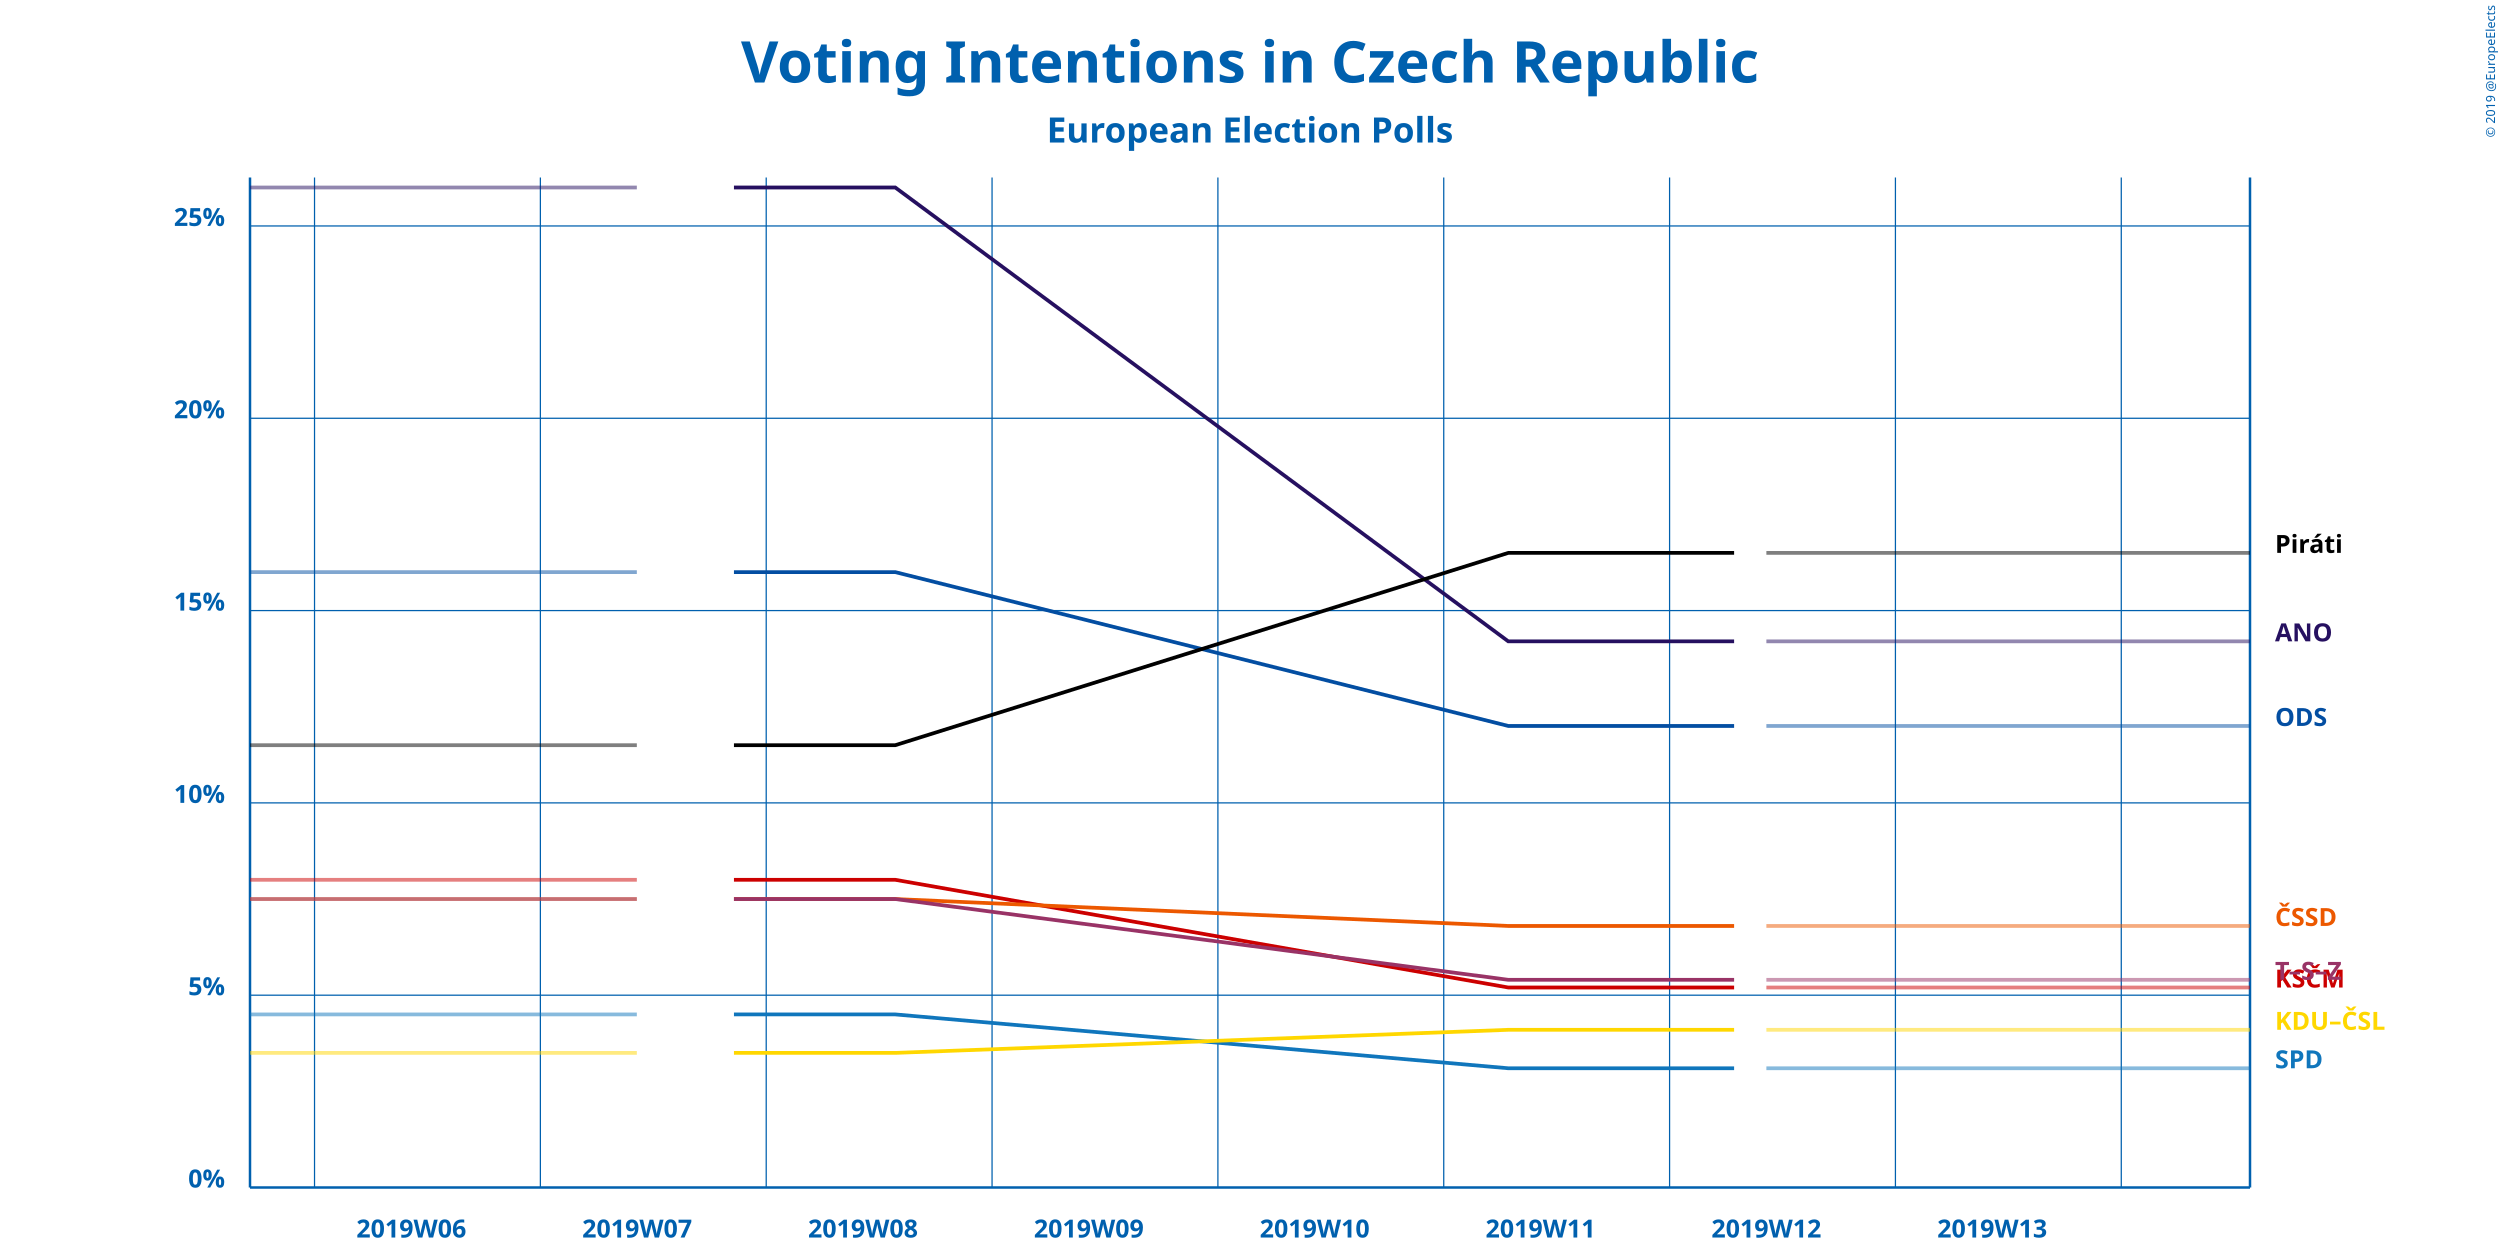
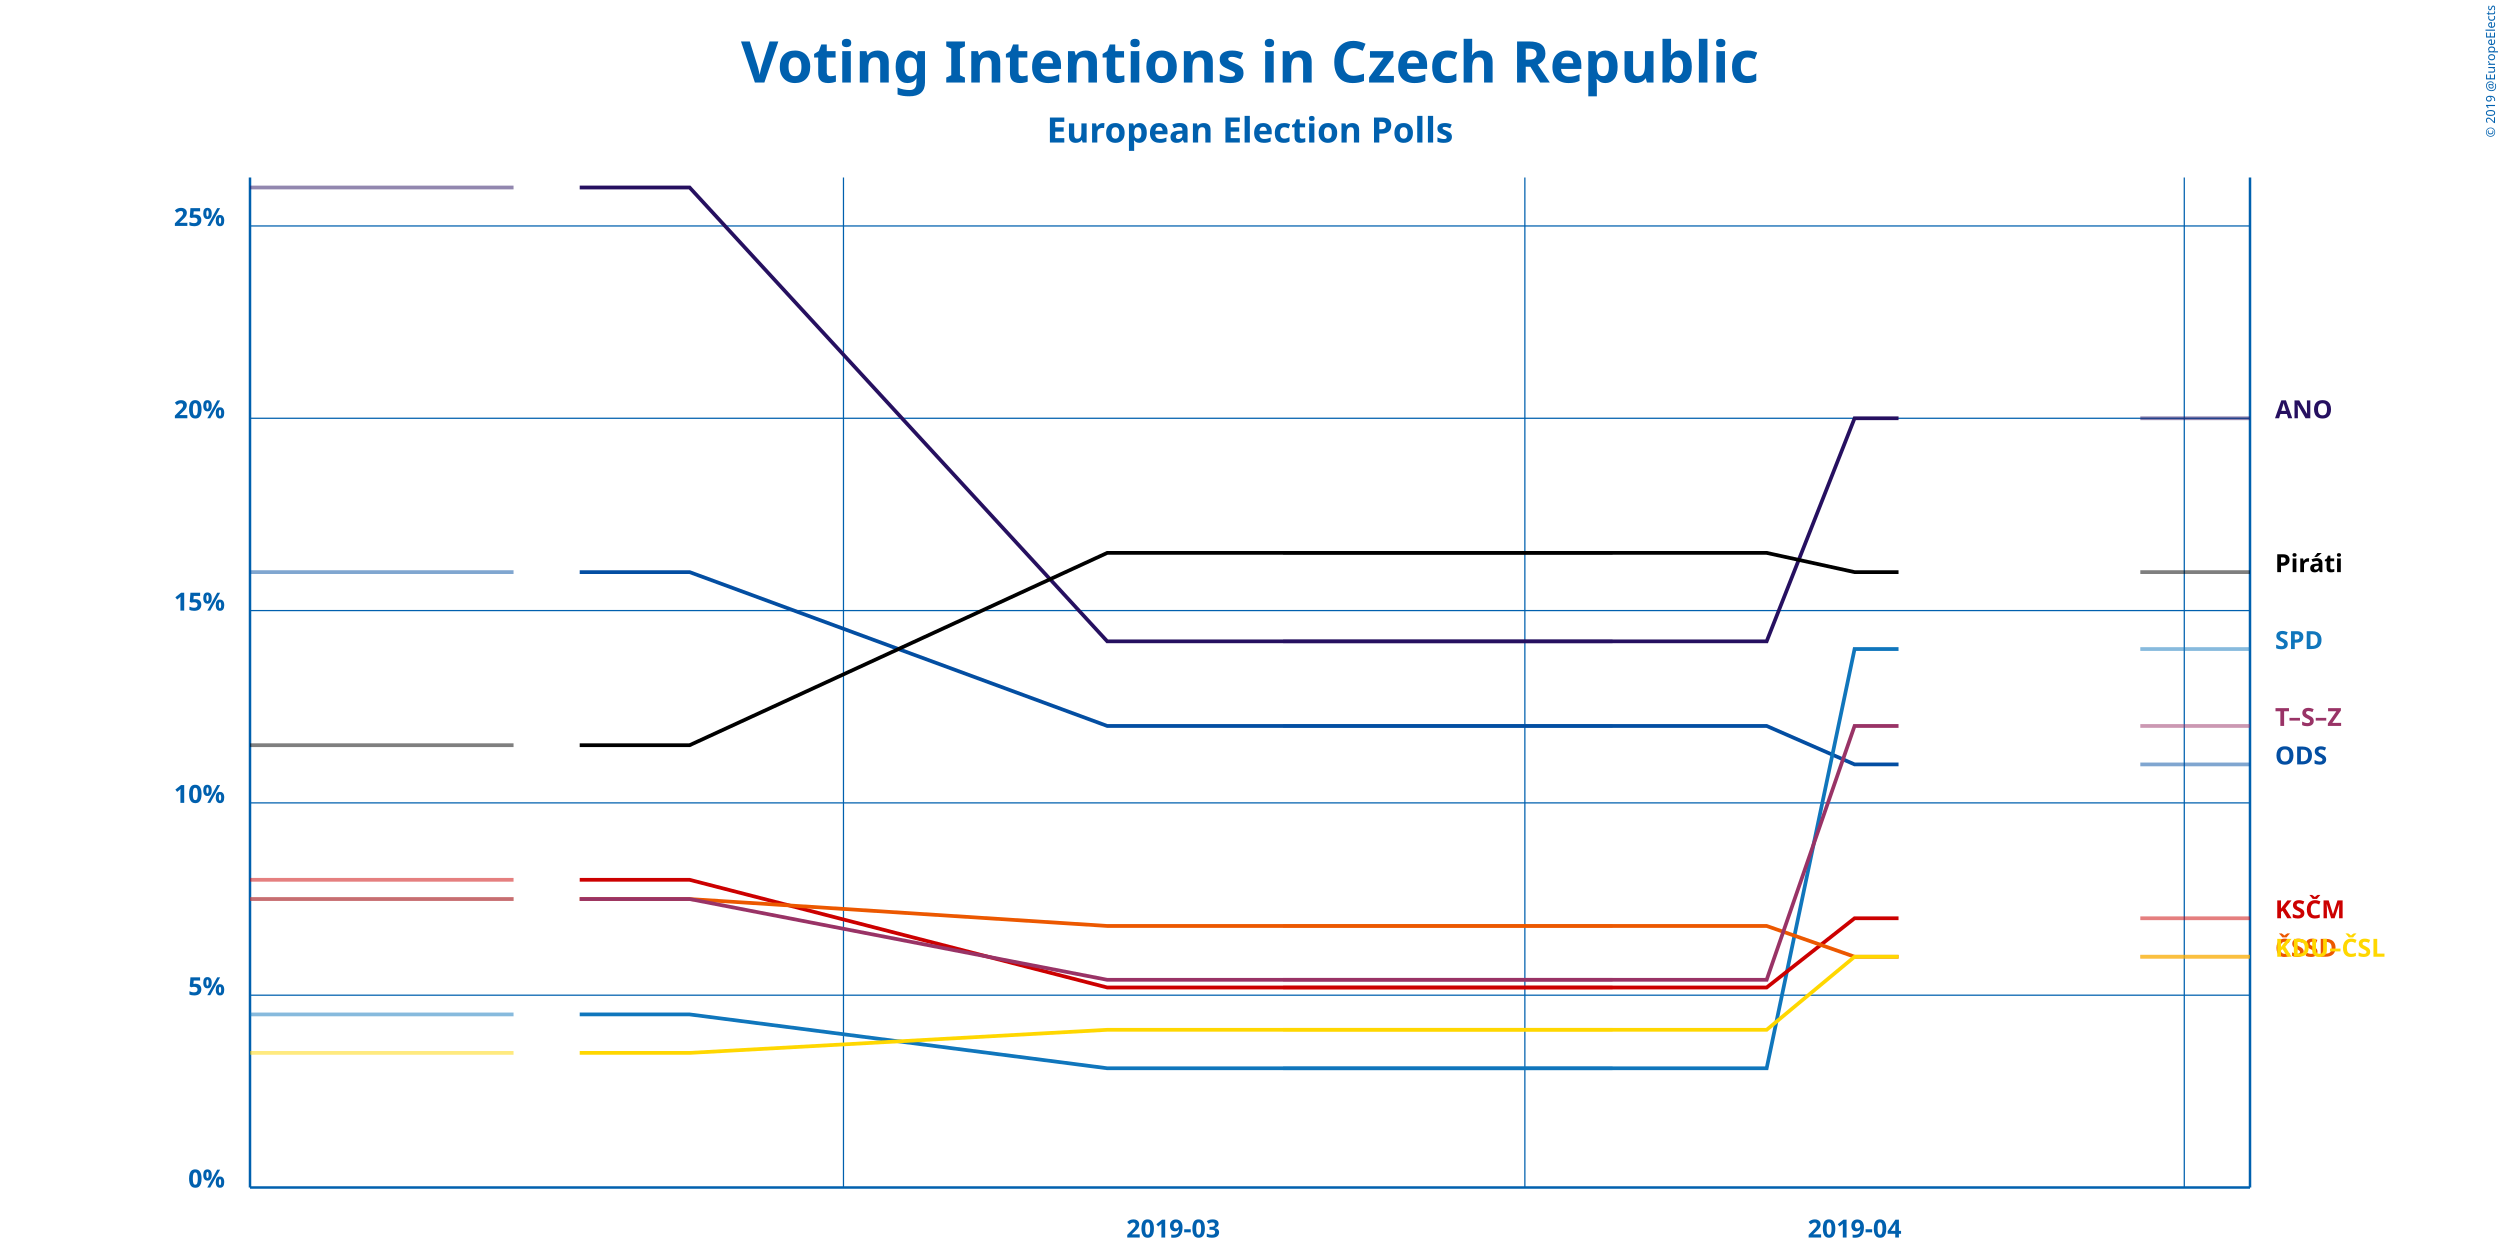
<svg HEIGHT="1000" WIDTH="2000">
  <rect fill="#FFFFFF" height="1000" stroke="none" width="2000" x="0" y="0" />
  <text fill="#0060AE" font-family="'Advent Pro'" font-size="46px" font-style="normal" font-weight="bold" text-align="center" text-anchor="middle" x="1000" y="66">Voting Intentions in Czech Republic</text>
  <text fill="#0060AE" font-family="'Advent Pro'" font-size="28px" font-style="normal" font-weight="bold" text-align="center" text-anchor="middle" x="1000" y="114">European Election Polls</text>
  <text fill="#0060AE" font-family="'Advent Pro'" font-size="10px" font-style="normal" font-weight="normal" text-align="center" text-anchor="end" transform="rotate(270)" x="-4" y="1996">© 2019 @EuropeElects</text>
  <g>
    <g>
      <line stroke="#0060AE" stroke-width="2" x1="200.0" x2="1800.0" y1="950.0" y2="950.0" />
      <text fill="#0060AE" font-family="'Advent Pro'" font-size="20px" font-style="normal" font-weight="bold" text-align="center" text-anchor="end" x="180.0" y="950.0">0%</text>
      <line stroke="#0060AE" stroke-width="2" x1="200.0" x2="200.0" y1="950.0" y2="142.0" />
      <line stroke="#0060AE" stroke-width="2" x1="1800.0" x2="1800.0" y1="950.0" y2="142.0" />
-       <line stroke="#0060AE" stroke-width="1" x1="251.621" x2="251.621" y1="950.0" y2="142.0" />
-       <text fill="#0060AE" font-family="'Advent Pro'" font-size="20px" font-style="normal" font-weight="bold" text-align="center" text-anchor="middle" x="329.053" y="990.0">2019W06</text>
-       <line stroke="#0060AE" stroke-width="1" x1="432.296" x2="432.296" y1="950.0" y2="142.0" />
-       <text fill="#0060AE" font-family="'Advent Pro'" font-size="20px" font-style="normal" font-weight="bold" text-align="center" text-anchor="middle" x="509.727" y="990.0">2019W07</text>
-       <line stroke="#0060AE" stroke-width="1" x1="612.97" x2="612.97" y1="950.0" y2="142.0" />
-       <text fill="#0060AE" font-family="'Advent Pro'" font-size="20px" font-style="normal" font-weight="bold" text-align="center" text-anchor="middle" x="690.402" y="990.0">2019W08</text>
-       <line stroke="#0060AE" stroke-width="1" x1="793.644" x2="793.644" y1="950.0" y2="142.0" />
-       <text fill="#0060AE" font-family="'Advent Pro'" font-size="20px" font-style="normal" font-weight="bold" text-align="center" text-anchor="middle" x="871.076" y="990.0">2019W09</text>
-       <line stroke="#0060AE" stroke-width="1" x1="974.318" x2="974.318" y1="950.0" y2="142.0" />
-       <text fill="#0060AE" font-family="'Advent Pro'" font-size="20px" font-style="normal" font-weight="bold" text-align="center" text-anchor="middle" x="1051.75" y="990.0">2019W10</text>
-       <line stroke="#0060AE" stroke-width="1" x1="1154.993" x2="1154.993" y1="950.0" y2="142.0" />
-       <text fill="#0060AE" font-family="'Advent Pro'" font-size="20px" font-style="normal" font-weight="bold" text-align="center" text-anchor="middle" x="1232.425" y="990.0">2019W11</text>
-       <line stroke="#0060AE" stroke-width="1" x1="1335.667" x2="1335.667" y1="950.0" y2="142.0" />
-       <text fill="#0060AE" font-family="'Advent Pro'" font-size="20px" font-style="normal" font-weight="bold" text-align="center" text-anchor="middle" x="1413.099" y="990.0">2019W12</text>
-       <line stroke="#0060AE" stroke-width="1" x1="1516.341" x2="1516.341" y1="950.0" y2="142.0" />
-       <text fill="#0060AE" font-family="'Advent Pro'" font-size="20px" font-style="normal" font-weight="bold" text-align="center" text-anchor="middle" x="1593.773" y="990.0">2019W13</text>
-       <line stroke="#0060AE" stroke-width="1" x1="1697.016" x2="1697.016" y1="950.0" y2="142.0" />
+       <line stroke="#0060AE" stroke-width="1" x1="674.777" x2="674.777" y1="950.0" y2="142.0" />
+       <text fill="#0060AE" font-family="'Advent Pro'" font-size="20px" font-style="normal" font-weight="bold" text-align="center" text-anchor="middle" x="938.543" y="990.0">2019-03</text>
+       <line stroke="#0060AE" stroke-width="1" x1="1219.892" x2="1219.892" y1="950.0" y2="142.0" />
+       <text fill="#0060AE" font-family="'Advent Pro'" font-size="20px" font-style="normal" font-weight="bold" text-align="center" text-anchor="middle" x="1483.658" y="990.0">2019-04</text>
+       <line stroke="#0060AE" stroke-width="1" x1="1747.423" x2="1747.423" y1="950.0" y2="142.0" />
      <line stroke="#0060AE" stroke-width="1" x1="200.0" x2="1800.0" y1="796.154" y2="796.154" />
      <text fill="#0060AE" font-family="'Advent Pro'" font-size="20px" font-style="normal" font-weight="bold" text-align="center" text-anchor="end" x="180.0" y="796.154">5%</text>
      <line stroke="#0060AE" stroke-width="1" x1="200.0" x2="1800.0" y1="642.308" y2="642.308" />
      <text fill="#0060AE" font-family="'Advent Pro'" font-size="20px" font-style="normal" font-weight="bold" text-align="center" text-anchor="end" x="180.0" y="642.308">10%</text>
      <line stroke="#0060AE" stroke-width="1" x1="200.0" x2="1800.0" y1="488.462" y2="488.462" />
      <text fill="#0060AE" font-family="'Advent Pro'" font-size="20px" font-style="normal" font-weight="bold" text-align="center" text-anchor="end" x="180.0" y="488.462">15%</text>
      <line stroke="#0060AE" stroke-width="1" x1="200.0" x2="1800.0" y1="334.615" y2="334.615" />
      <text fill="#0060AE" font-family="'Advent Pro'" font-size="20px" font-style="normal" font-weight="bold" text-align="center" text-anchor="end" x="180.0" y="334.615">20%</text>
      <line stroke="#0060AE" stroke-width="1" x1="200.0" x2="1800.0" y1="180.769" y2="180.769" />
      <text fill="#0060AE" font-family="'Advent Pro'" font-size="20px" font-style="normal" font-weight="bold" text-align="center" text-anchor="end" x="180.0" y="180.769">25%</text>
    </g>
    <g>
-       <line stroke="#261060" stroke-opacity="0.5" stroke-width="3" x1="1413.099" x2="1800.0" y1="513.077" y2="513.077" />
-       <line stroke="#034EA2" stroke-opacity="0.5" stroke-width="3" x1="1413.099" x2="1800.0" y1="580.769" y2="580.769" />
-       <line stroke="#000000" stroke-opacity="0.5" stroke-width="3" x1="1413.099" x2="1800.0" y1="442.308" y2="442.308" />
-       <line stroke="#1076BC" stroke-opacity="0.5" stroke-width="3" x1="1413.099" x2="1800.0" y1="854.615" y2="854.615" />
-       <line stroke="#CC0000" stroke-opacity="0.5" stroke-width="3" x1="1413.099" x2="1800.0" y1="790.0" y2="790.0" />
-       <line stroke="#EC5800" stroke-opacity="0.5" stroke-width="3" x1="1413.099" x2="1800.0" y1="740.769" y2="740.769" />
-       <line stroke="#FFD700" stroke-opacity="0.5" stroke-width="3" x1="1413.099" x2="1800.0" y1="823.846" y2="823.846" />
-       <line stroke="#993366" stroke-opacity="0.5" stroke-width="3" x1="1413.099" x2="1800.0" y1="783.846" y2="783.846" />
-       <line stroke-opacity="0.5" stroke-width="3" x1="1413.099" x2="1800.0" y1="919.231" y2="919.231" />
-       <line stroke="#261060" stroke-opacity="0.5" stroke-width="3" x1="200.0" x2="509.469" y1="150.0" y2="150.0" />
-       <line stroke="#034EA2" stroke-opacity="0.5" stroke-width="3" x1="200.0" x2="509.469" y1="457.692" y2="457.692" />
-       <line stroke="#000000" stroke-opacity="0.5" stroke-width="3" x1="200.0" x2="509.469" y1="596.154" y2="596.154" />
-       <line stroke="#1076BC" stroke-opacity="0.5" stroke-width="3" x1="200.0" x2="509.469" y1="811.538" y2="811.538" />
-       <line stroke="#CC0000" stroke-opacity="0.5" stroke-width="3" x1="200.0" x2="509.469" y1="703.846" y2="703.846" />
-       <line stroke="#EC5800" stroke-opacity="0.5" stroke-width="3" x1="200.0" x2="509.469" y1="719.231" y2="719.231" />
-       <line stroke="#FFD700" stroke-opacity="0.5" stroke-width="3" x1="200.0" x2="509.469" y1="842.308" y2="842.308" />
-       <line stroke="#993366" stroke-opacity="0.5" stroke-width="3" x1="200.0" x2="509.469" y1="719.231" y2="719.231" />
+       <line stroke="#261060" stroke-opacity="0.5" stroke-width="3" x1="1712.254" x2="1800.0" y1="334.615" y2="334.615" />
+       <line stroke="#034EA2" stroke-opacity="0.5" stroke-width="3" x1="1712.254" x2="1800.0" y1="611.538" y2="611.538" />
+       <line stroke="#000000" stroke-opacity="0.5" stroke-width="3" x1="1712.254" x2="1800.0" y1="457.692" y2="457.692" />
+       <line stroke="#1076BC" stroke-opacity="0.5" stroke-width="3" x1="1712.254" x2="1800.0" y1="519.231" y2="519.231" />
+       <line stroke="#CC0000" stroke-opacity="0.5" stroke-width="3" x1="1712.254" x2="1800.0" y1="734.615" y2="734.615" />
+       <line stroke="#EC5800" stroke-opacity="0.5" stroke-width="3" x1="1712.254" x2="1800.0" y1="765.385" y2="765.385" />
+       <line stroke="#FFD700" stroke-opacity="0.5" stroke-width="3" x1="1712.254" x2="1800.0" y1="765.385" y2="765.385" />
+       <line stroke="#993366" stroke-opacity="0.5" stroke-width="3" x1="1712.254" x2="1800.0" y1="580.769" y2="580.769" />
+       <line stroke-opacity="0.5" stroke-width="3" x1="1712.254" x2="1800.0" y1="826.923" y2="826.923" />
+       <line stroke="#261060" stroke-opacity="0.5" stroke-width="3" x1="1026.464" x2="1290.054" y1="513.077" y2="513.077" />
+       <line stroke="#034EA2" stroke-opacity="0.5" stroke-width="3" x1="1026.464" x2="1290.054" y1="580.769" y2="580.769" />
+       <line stroke="#000000" stroke-opacity="0.5" stroke-width="3" x1="1026.464" x2="1290.054" y1="442.308" y2="442.308" />
+       <line stroke="#1076BC" stroke-opacity="0.5" stroke-width="3" x1="1026.464" x2="1290.054" y1="854.615" y2="854.615" />
+       <line stroke="#CC0000" stroke-opacity="0.5" stroke-width="3" x1="1026.464" x2="1290.054" y1="790.0" y2="790.0" />
+       <line stroke="#EC5800" stroke-opacity="0.5" stroke-width="3" x1="1026.464" x2="1290.054" y1="740.769" y2="740.769" />
+       <line stroke="#FFD700" stroke-opacity="0.5" stroke-width="3" x1="1026.464" x2="1290.054" y1="823.846" y2="823.846" />
+       <line stroke="#993366" stroke-opacity="0.5" stroke-width="3" x1="1026.464" x2="1290.054" y1="783.846" y2="783.846" />
+       <line stroke-opacity="0.5" stroke-width="3" x1="1026.464" x2="1290.054" y1="919.231" y2="919.231" />
+       <line stroke="#261060" stroke-opacity="0.5" stroke-width="3" x1="200.0" x2="410.836" y1="150.0" y2="150.0" />
+       <line stroke="#034EA2" stroke-opacity="0.5" stroke-width="3" x1="200.0" x2="410.836" y1="457.692" y2="457.692" />
+       <line stroke="#000000" stroke-opacity="0.5" stroke-width="3" x1="200.0" x2="410.836" y1="596.154" y2="596.154" />
+       <line stroke="#1076BC" stroke-opacity="0.5" stroke-width="3" x1="200.0" x2="410.836" y1="811.538" y2="811.538" />
+       <line stroke="#CC0000" stroke-opacity="0.5" stroke-width="3" x1="200.0" x2="410.836" y1="703.846" y2="703.846" />
+       <line stroke="#EC5800" stroke-opacity="0.5" stroke-width="3" x1="200.0" x2="410.836" y1="719.231" y2="719.231" />
+       <line stroke="#FFD700" stroke-opacity="0.5" stroke-width="3" x1="200.0" x2="410.836" y1="842.308" y2="842.308" />
+       <line stroke="#993366" stroke-opacity="0.5" stroke-width="3" x1="200.0" x2="410.836" y1="719.231" y2="719.231" />
    </g>
    <g>
-       <polyline fill="none" points="587.159,150.0 612.97,150.0 638.78,150.0 664.591,150.0 690.402,150.0 716.212,150.0                   1206.614,513.077 1232.425,513.077 1258.235,513.077 1284.046,513.077 1309.856,513.077 1335.667,513.077 1361.478,513.077 1387.288,513.077" stroke="#261060" stroke-width="3" />
-       <text fill="#261060" font-family="'Advent Pro'" font-size="20px" font-style="normal" font-weight="bold" text-align="center" text-anchor="start" x="1820.0" y="513.077">ANO</text>
-       <polyline fill="none" points="587.159,457.692 612.97,457.692 638.78,457.692 664.591,457.692 690.402,457.692 716.212,457.692                   1206.614,580.769 1232.425,580.769 1258.235,580.769 1284.046,580.769 1309.856,580.769 1335.667,580.769 1361.478,580.769 1387.288,580.769" stroke="#034EA2" stroke-width="3" />
-       <text fill="#034EA2" font-family="'Advent Pro'" font-size="20px" font-style="normal" font-weight="bold" text-align="center" text-anchor="start" x="1820.0" y="580.769">ODS</text>
-       <polyline fill="none" points="587.159,596.154 612.97,596.154 638.78,596.154 664.591,596.154 690.402,596.154 716.212,596.154                   1206.614,442.308 1232.425,442.308 1258.235,442.308 1284.046,442.308 1309.856,442.308 1335.667,442.308 1361.478,442.308 1387.288,442.308" stroke="#000000" stroke-width="3" />
-       <text fill="#000000" font-family="'Advent Pro'" font-size="20px" font-style="normal" font-weight="bold" text-align="center" text-anchor="start" x="1820.0" y="442.308">Piráti</text>
-       <polyline fill="none" points="587.159,811.538 612.97,811.538 638.78,811.538 664.591,811.538 690.402,811.538 716.212,811.538                   1206.614,854.615 1232.425,854.615 1258.235,854.615 1284.046,854.615 1309.856,854.615 1335.667,854.615 1361.478,854.615 1387.288,854.615" stroke="#1076BC" stroke-width="3" />
-       <text fill="#1076BC" font-family="'Advent Pro'" font-size="20px" font-style="normal" font-weight="bold" text-align="center" text-anchor="start" x="1820.0" y="854.615">SPD</text>
-       <polyline fill="none" points="587.159,703.846 612.97,703.846 638.78,703.846 664.591,703.846 690.402,703.846 716.212,703.846                   1206.614,790.0 1232.425,790.0 1258.235,790.0 1284.046,790.0 1309.856,790.0 1335.667,790.0 1361.478,790.0 1387.288,790.0" stroke="#CC0000" stroke-width="3" />
-       <text fill="#CC0000" font-family="'Advent Pro'" font-size="20px" font-style="normal" font-weight="bold" text-align="center" text-anchor="start" x="1820.0" y="790.0">KSČM</text>
-       <polyline fill="none" points="587.159,719.231 612.97,719.231 638.78,719.231 664.591,719.231 690.402,719.231 716.212,719.231                   1206.614,740.769 1232.425,740.769 1258.235,740.769 1284.046,740.769 1309.856,740.769 1335.667,740.769 1361.478,740.769 1387.288,740.769" stroke="#EC5800" stroke-width="3" />
-       <text fill="#EC5800" font-family="'Advent Pro'" font-size="20px" font-style="normal" font-weight="bold" text-align="center" text-anchor="start" x="1820.0" y="740.769">ČSSD</text>
-       <polyline fill="none" points="587.159,842.308 612.97,842.308 638.78,842.308 664.591,842.308 690.402,842.308 716.212,842.308                   1206.614,823.846 1232.425,823.846 1258.235,823.846 1284.046,823.846 1309.856,823.846 1335.667,823.846 1361.478,823.846 1387.288,823.846" stroke="#FFD700" stroke-width="3" />
-       <text fill="#FFD700" font-family="'Advent Pro'" font-size="20px" font-style="normal" font-weight="bold" text-align="center" text-anchor="start" x="1820.0" y="823.846">KDU–ČSL</text>
-       <polyline fill="none" points="587.159,719.231 612.97,719.231 638.78,719.231 664.591,719.231 690.402,719.231 716.212,719.231                   1206.614,783.846 1232.425,783.846 1258.235,783.846 1284.046,783.846 1309.856,783.846 1335.667,783.846 1361.478,783.846 1387.288,783.846" stroke="#993366" stroke-width="3" />
-       <text fill="#993366" font-family="'Advent Pro'" font-size="20px" font-style="normal" font-weight="bold" text-align="center" text-anchor="start" x="1820.0" y="783.846">T–S–Z</text>
+       <polyline fill="none" points="463.765,150.0 481.35,150.0 498.934,150.0 516.518,150.0 534.103,150.0 551.687,150.0                   885.79,513.077 903.374,513.077 920.958,513.077 938.543,513.077 956.127,513.077 973.711,513.077 991.296,513.077 1008.88,513.077 1026.464,513.077 1044.049,513.077 1061.633,513.077 1079.217,513.077 1096.802,513.077 1114.386,513.077 1131.971,513.077 1149.555,513.077 1167.139,513.077 1184.724,513.077 1202.308,513.077 1219.892,513.077 1237.477,513.077 1255.061,513.077 1272.645,513.077 1290.23,513.077 1307.814,513.077 1325.398,513.077 1342.983,513.077 1360.567,513.077 1378.151,513.077 1395.736,513.077 1413.32,513.077    1483.658,334.615 1501.242,334.615 1518.826,334.615" stroke="#261060" stroke-width="3" />
+       <text fill="#261060" font-family="'Advent Pro'" font-size="20px" font-style="normal" font-weight="bold" text-align="center" text-anchor="start" x="1820.0" y="334.615">ANO</text>
+       <polyline fill="none" points="463.765,457.692 481.35,457.692 498.934,457.692 516.518,457.692 534.103,457.692 551.687,457.692                   885.79,580.769 903.374,580.769 920.958,580.769 938.543,580.769 956.127,580.769 973.711,580.769 991.296,580.769 1008.88,580.769 1026.464,580.769 1044.049,580.769 1061.633,580.769 1079.217,580.769 1096.802,580.769 1114.386,580.769 1131.971,580.769 1149.555,580.769 1167.139,580.769 1184.724,580.769 1202.308,580.769 1219.892,580.769 1237.477,580.769 1255.061,580.769 1272.645,580.769 1290.23,580.769 1307.814,580.769 1325.398,580.769 1342.983,580.769 1360.567,580.769 1378.151,580.769 1395.736,580.769 1413.32,580.769    1483.658,611.538 1501.242,611.538 1518.826,611.538" stroke="#034EA2" stroke-width="3" />
+       <text fill="#034EA2" font-family="'Advent Pro'" font-size="20px" font-style="normal" font-weight="bold" text-align="center" text-anchor="start" x="1820.0" y="611.538">ODS</text>
+       <polyline fill="none" points="463.765,596.154 481.35,596.154 498.934,596.154 516.518,596.154 534.103,596.154 551.687,596.154                   885.79,442.308 903.374,442.308 920.958,442.308 938.543,442.308 956.127,442.308 973.711,442.308 991.296,442.308 1008.88,442.308 1026.464,442.308 1044.049,442.308 1061.633,442.308 1079.217,442.308 1096.802,442.308 1114.386,442.308 1131.971,442.308 1149.555,442.308 1167.139,442.308 1184.724,442.308 1202.308,442.308 1219.892,442.308 1237.477,442.308 1255.061,442.308 1272.645,442.308 1290.23,442.308 1307.814,442.308 1325.398,442.308 1342.983,442.308 1360.567,442.308 1378.151,442.308 1395.736,442.308 1413.32,442.308    1483.658,457.692 1501.242,457.692 1518.826,457.692" stroke="#000000" stroke-width="3" />
+       <text fill="#000000" font-family="'Advent Pro'" font-size="20px" font-style="normal" font-weight="bold" text-align="center" text-anchor="start" x="1820.0" y="457.692">Piráti</text>
+       <polyline fill="none" points="463.765,811.538 481.35,811.538 498.934,811.538 516.518,811.538 534.103,811.538 551.687,811.538                   885.79,854.615 903.374,854.615 920.958,854.615 938.543,854.615 956.127,854.615 973.711,854.615 991.296,854.615 1008.88,854.615 1026.464,854.615 1044.049,854.615 1061.633,854.615 1079.217,854.615 1096.802,854.615 1114.386,854.615 1131.971,854.615 1149.555,854.615 1167.139,854.615 1184.724,854.615 1202.308,854.615 1219.892,854.615 1237.477,854.615 1255.061,854.615 1272.645,854.615 1290.23,854.615 1307.814,854.615 1325.398,854.615 1342.983,854.615 1360.567,854.615 1378.151,854.615 1395.736,854.615 1413.32,854.615    1483.658,519.231 1501.242,519.231 1518.826,519.231" stroke="#1076BC" stroke-width="3" />
+       <text fill="#1076BC" font-family="'Advent Pro'" font-size="20px" font-style="normal" font-weight="bold" text-align="center" text-anchor="start" x="1820.0" y="519.231">SPD</text>
+       <polyline fill="none" points="463.765,703.846 481.35,703.846 498.934,703.846 516.518,703.846 534.103,703.846 551.687,703.846                   885.79,790.0 903.374,790.0 920.958,790.0 938.543,790.0 956.127,790.0 973.711,790.0 991.296,790.0 1008.88,790.0 1026.464,790.0 1044.049,790.0 1061.633,790.0 1079.217,790.0 1096.802,790.0 1114.386,790.0 1131.971,790.0 1149.555,790.0 1167.139,790.0 1184.724,790.0 1202.308,790.0 1219.892,790.0 1237.477,790.0 1255.061,790.0 1272.645,790.0 1290.23,790.0 1307.814,790.0 1325.398,790.0 1342.983,790.0 1360.567,790.0 1378.151,790.0 1395.736,790.0 1413.32,790.0    1483.658,734.615 1501.242,734.615 1518.826,734.615" stroke="#CC0000" stroke-width="3" />
+       <text fill="#CC0000" font-family="'Advent Pro'" font-size="20px" font-style="normal" font-weight="bold" text-align="center" text-anchor="start" x="1820.0" y="734.615">KSČM</text>
+       <polyline fill="none" points="463.765,719.231 481.35,719.231 498.934,719.231 516.518,719.231 534.103,719.231 551.687,719.231                   885.79,740.769 903.374,740.769 920.958,740.769 938.543,740.769 956.127,740.769 973.711,740.769 991.296,740.769 1008.88,740.769 1026.464,740.769 1044.049,740.769 1061.633,740.769 1079.217,740.769 1096.802,740.769 1114.386,740.769 1131.971,740.769 1149.555,740.769 1167.139,740.769 1184.724,740.769 1202.308,740.769 1219.892,740.769 1237.477,740.769 1255.061,740.769 1272.645,740.769 1290.23,740.769 1307.814,740.769 1325.398,740.769 1342.983,740.769 1360.567,740.769 1378.151,740.769 1395.736,740.769 1413.32,740.769    1483.658,765.385 1501.242,765.385 1518.826,765.385" stroke="#EC5800" stroke-width="3" />
+       <text fill="#EC5800" font-family="'Advent Pro'" font-size="20px" font-style="normal" font-weight="bold" text-align="center" text-anchor="start" x="1820.0" y="765.385">ČSSD</text>
+       <polyline fill="none" points="463.765,842.308 481.35,842.308 498.934,842.308 516.518,842.308 534.103,842.308 551.687,842.308                   885.79,823.846 903.374,823.846 920.958,823.846 938.543,823.846 956.127,823.846 973.711,823.846 991.296,823.846 1008.88,823.846 1026.464,823.846 1044.049,823.846 1061.633,823.846 1079.217,823.846 1096.802,823.846 1114.386,823.846 1131.971,823.846 1149.555,823.846 1167.139,823.846 1184.724,823.846 1202.308,823.846 1219.892,823.846 1237.477,823.846 1255.061,823.846 1272.645,823.846 1290.23,823.846 1307.814,823.846 1325.398,823.846 1342.983,823.846 1360.567,823.846 1378.151,823.846 1395.736,823.846 1413.32,823.846    1483.658,765.385 1501.242,765.385 1518.826,765.385" stroke="#FFD700" stroke-width="3" />
+       <text fill="#FFD700" font-family="'Advent Pro'" font-size="20px" font-style="normal" font-weight="bold" text-align="center" text-anchor="start" x="1820.0" y="765.385">KDU–ČSL</text>
+       <polyline fill="none" points="463.765,719.231 481.35,719.231 498.934,719.231 516.518,719.231 534.103,719.231 551.687,719.231                   885.79,783.846 903.374,783.846 920.958,783.846 938.543,783.846 956.127,783.846 973.711,783.846 991.296,783.846 1008.88,783.846 1026.464,783.846 1044.049,783.846 1061.633,783.846 1079.217,783.846 1096.802,783.846 1114.386,783.846 1131.971,783.846 1149.555,783.846 1167.139,783.846 1184.724,783.846 1202.308,783.846 1219.892,783.846 1237.477,783.846 1255.061,783.846 1272.645,783.846 1290.23,783.846 1307.814,783.846 1325.398,783.846 1342.983,783.846 1360.567,783.846 1378.151,783.846 1395.736,783.846 1413.32,783.846    1483.658,580.769 1501.242,580.769 1518.826,580.769" stroke="#993366" stroke-width="3" />
+       <text fill="#993366" font-family="'Advent Pro'" font-size="20px" font-style="normal" font-weight="bold" text-align="center" text-anchor="start" x="1820.0" y="580.769">T–S–Z</text>
    </g>
  </g>
</svg>
